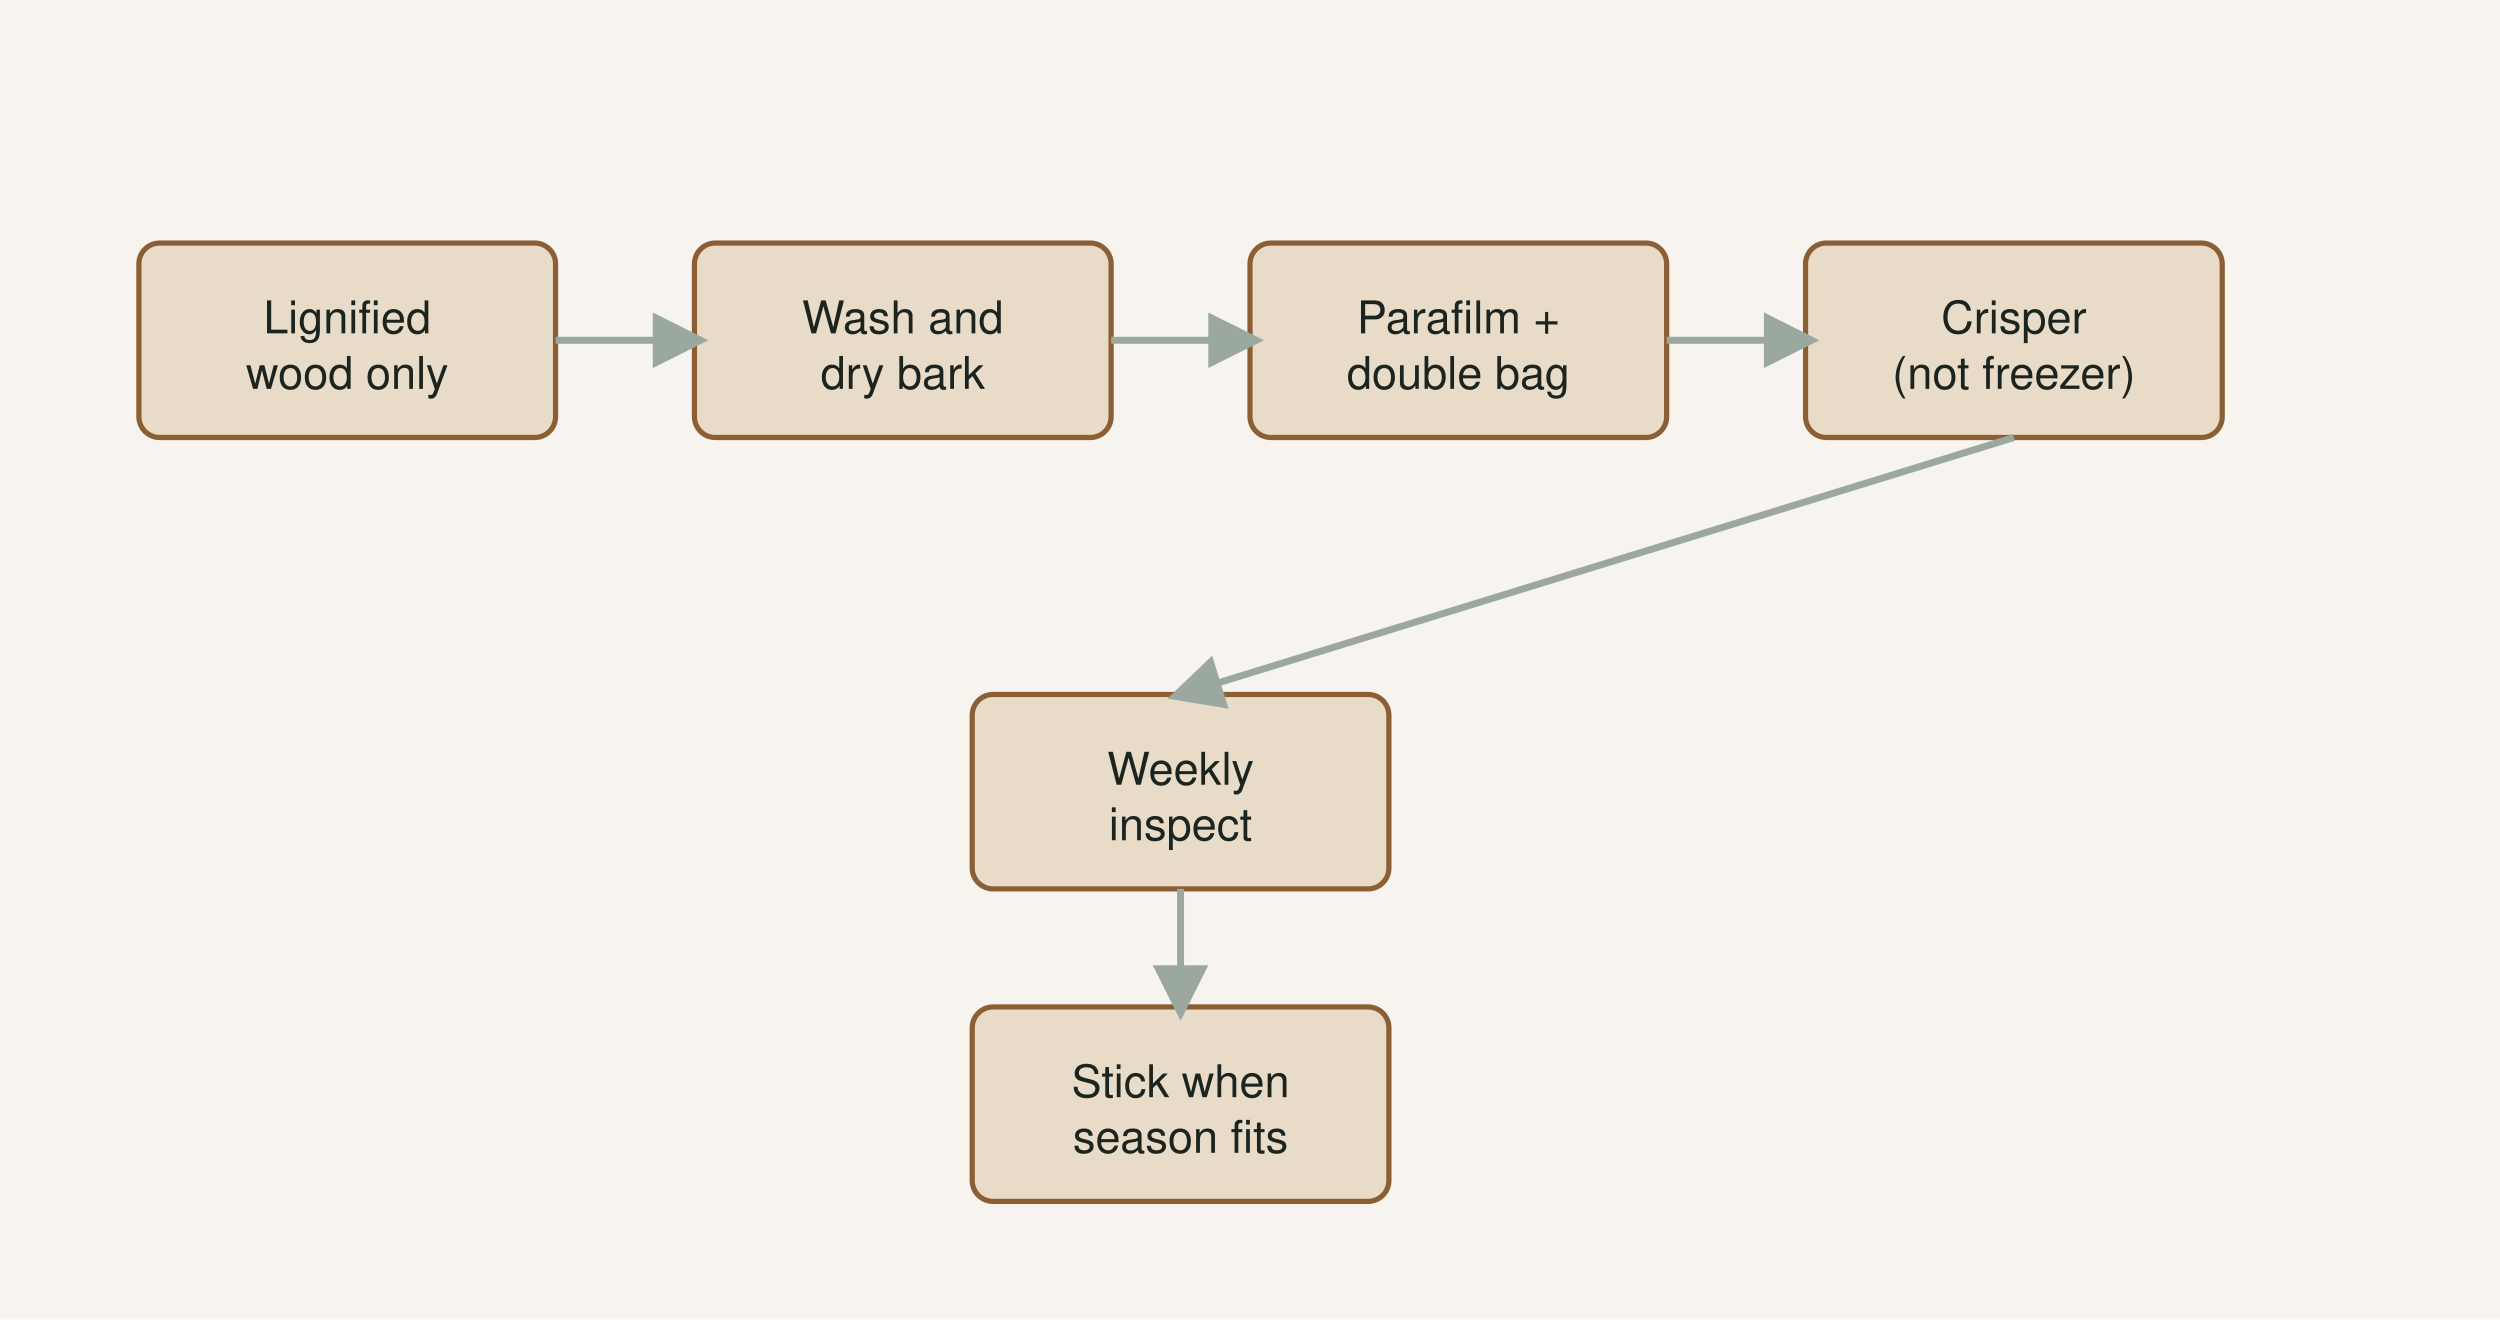
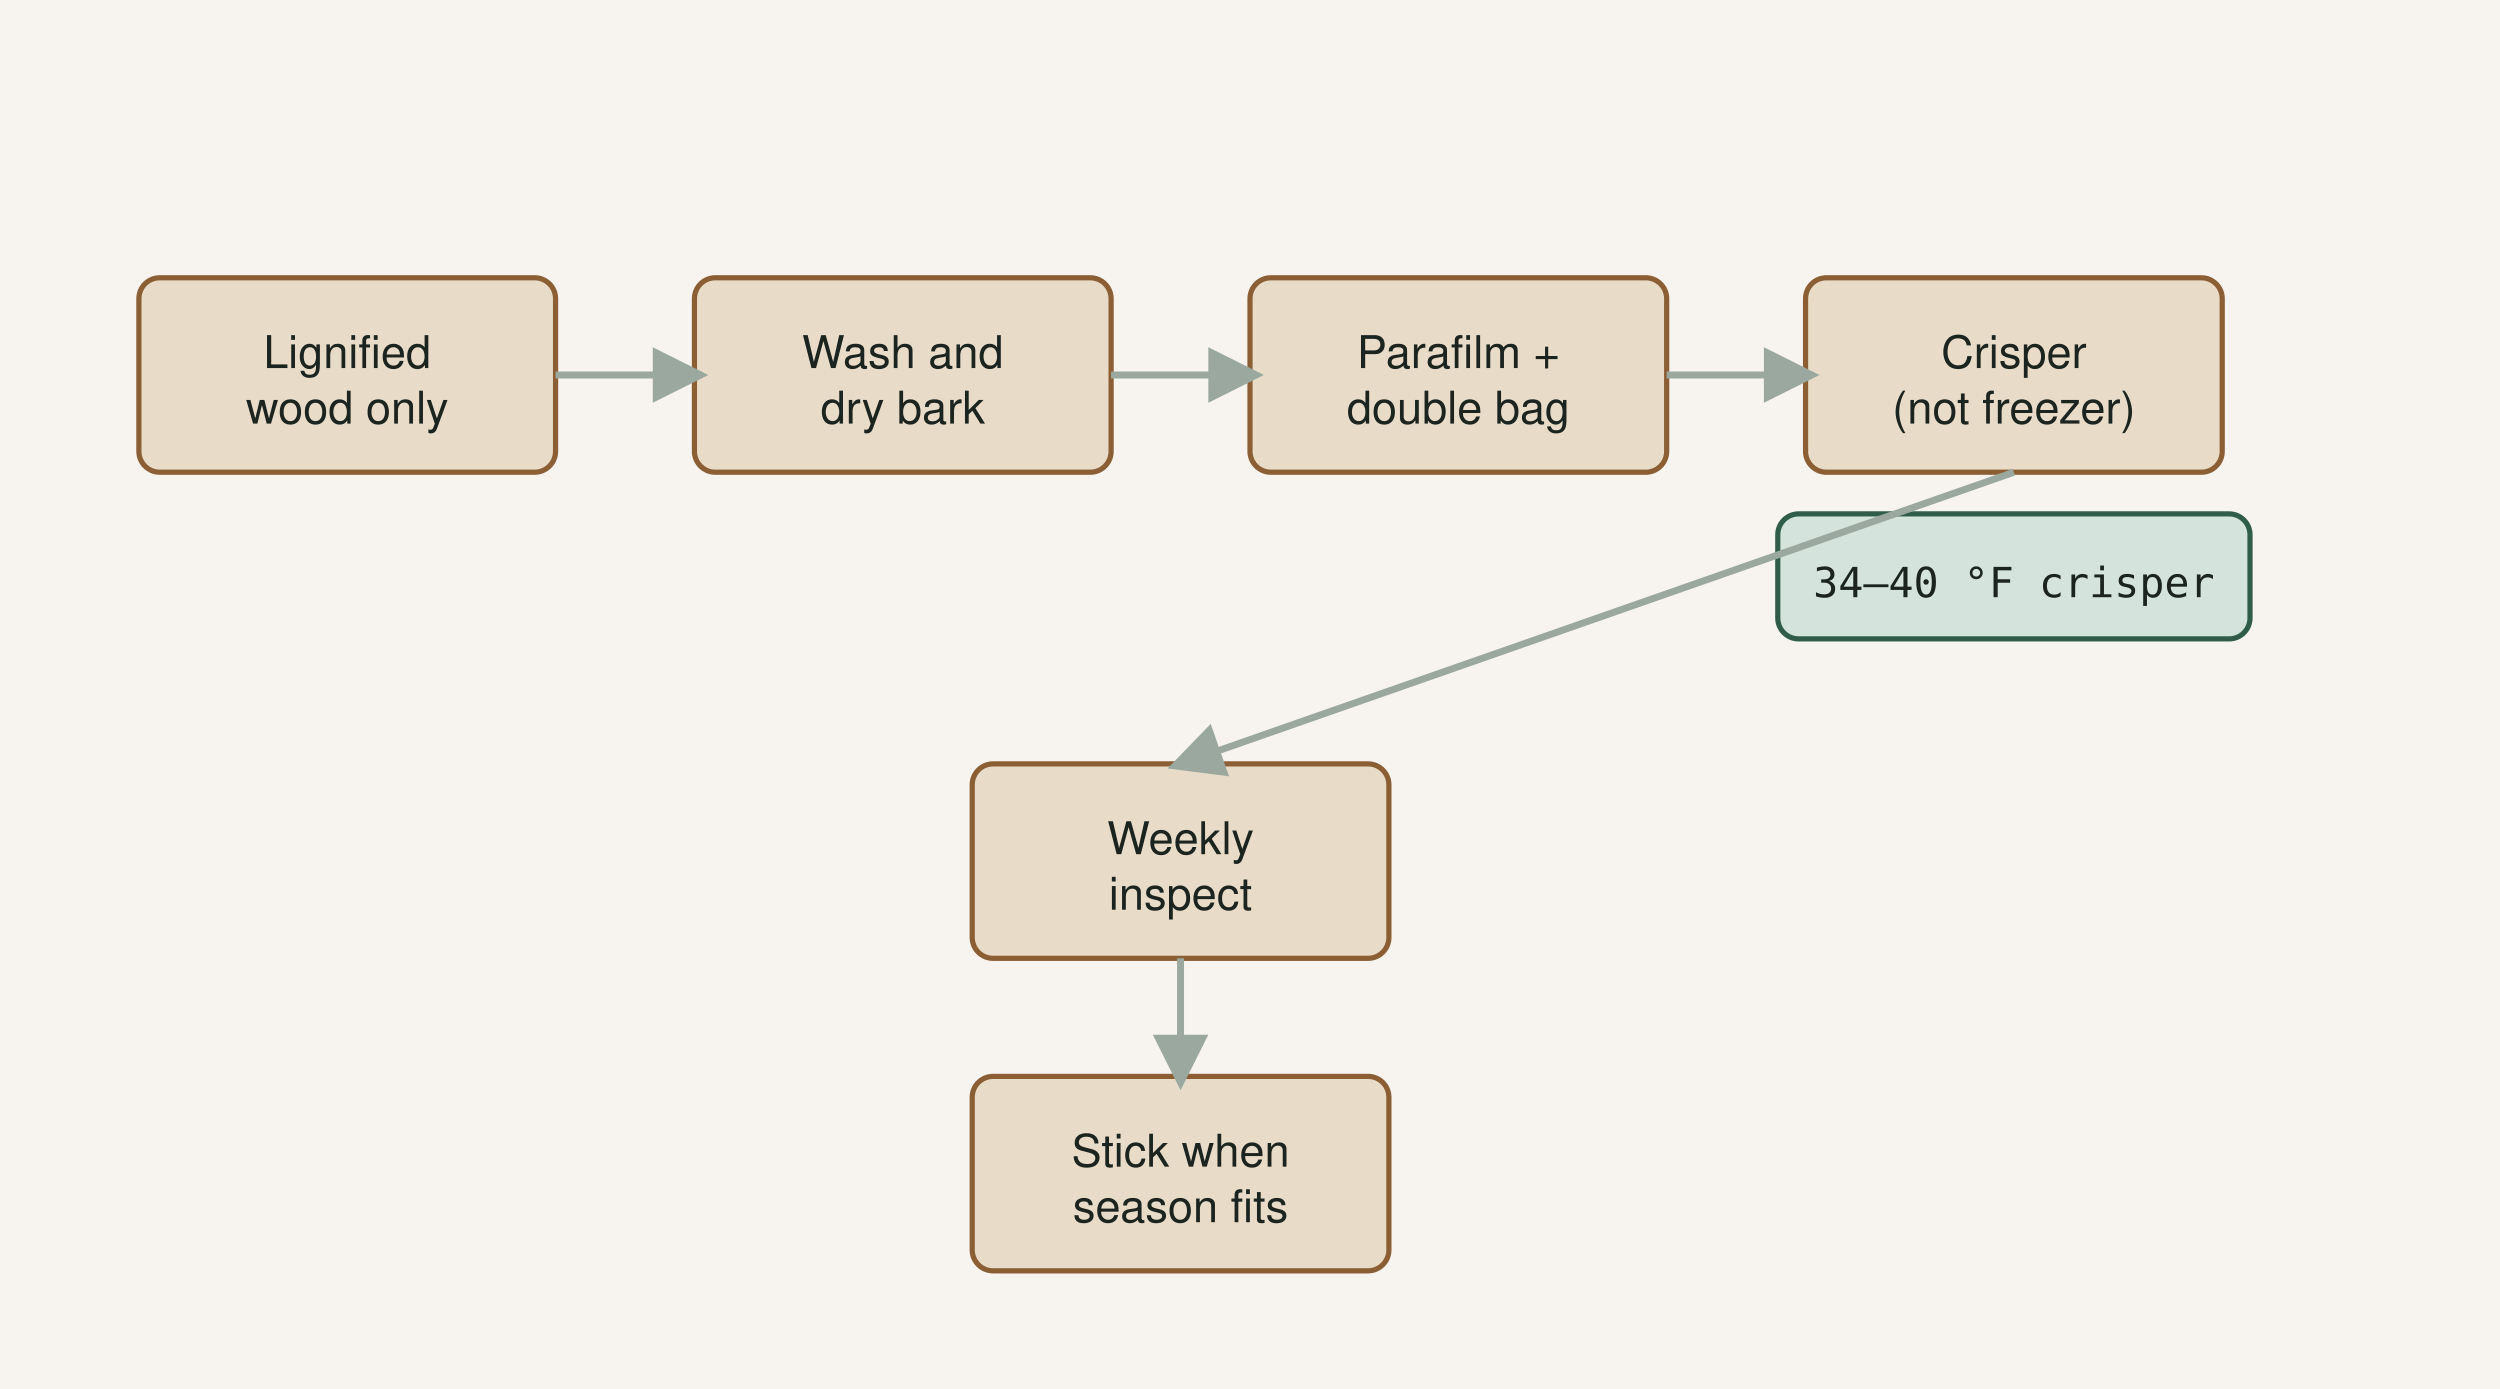
- <svg xmlns="http://www.w3.org/2000/svg" width="720" height="380" viewBox="0 0 720 380" role="img" aria-labelledby="title desc">
+ <svg xmlns="http://www.w3.org/2000/svg" width="720" height="400" viewBox="0 0 720 400" role="img" aria-labelledby="title desc">
  <rect width="100%" height="100%" fill="#f7f4ef" />
  <style>text { font-family: system-ui, 'Segoe UI', Helvetica, Arial, sans-serif; fill: #1c2420; } .label { font-size: 13px; } .small { font-size: 11px; fill: #5c6b63; } .mono { font-family: ui-monospace, Consolas, monospace; font-size: 12px; }</style>
  <defs>
    <marker id="arrowhead" markerWidth="8" markerHeight="8" refX="6" refY="4" orient="auto">
      <polygon points="0 0, 8 4, 0 8" fill="#9aa89f" />
    </marker>
  </defs>
-   <rect x="40" y="70" width="120" height="56" rx="6" fill="#e8dcc8" stroke="#8b5e34" stroke-width="1.5" />
-   <text class="label" x="100" y="96" text-anchor="middle">Lignified</text>
-   <text class="label" x="100" y="112" text-anchor="middle">wood only</text>
-   <rect x="200" y="70" width="120" height="56" rx="6" fill="#e8dcc8" stroke="#8b5e34" stroke-width="1.5" />
-   <text class="label" x="260" y="96" text-anchor="middle">Wash and</text>
-   <text class="label" x="260" y="112" text-anchor="middle">dry bark</text>
-   <rect x="360" y="70" width="120" height="56" rx="6" fill="#e8dcc8" stroke="#8b5e34" stroke-width="1.5" />
-   <text class="label" x="420" y="96" text-anchor="middle">Parafilm +</text>
-   <text class="label" x="420" y="112" text-anchor="middle">double bag</text>
-   <rect x="520" y="70" width="120" height="56" rx="6" fill="#e8dcc8" stroke="#8b5e34" stroke-width="1.5" />
-   <text class="label" x="580" y="96" text-anchor="middle">Crisper</text>
-   <text class="label" x="580" y="112" text-anchor="middle">(not freezer)</text>
-   <rect x="280" y="200" width="120" height="56" rx="6" fill="#e8dcc8" stroke="#8b5e34" stroke-width="1.5" />
-   <text class="label" x="340" y="226" text-anchor="middle">Weekly</text>
-   <text class="label" x="340" y="242" text-anchor="middle">inspect</text>
-   <rect x="280" y="290" width="120" height="56" rx="6" fill="#e8dcc8" stroke="#8b5e34" stroke-width="1.5" />
-   <text class="label" x="340" y="316" text-anchor="middle">Stick when</text>
-   <text class="label" x="340" y="332" text-anchor="middle">season fits</text>
-   <line x1="160" y1="98" x2="200" y2="98" stroke="#9aa89f" stroke-width="2" marker-end="url(#arrowhead)" />
-   <line x1="320" y1="98" x2="360" y2="98" stroke="#9aa89f" stroke-width="2" marker-end="url(#arrowhead)" />
-   <line x1="480" y1="98" x2="520" y2="98" stroke="#9aa89f" stroke-width="2" marker-end="url(#arrowhead)" />
-   <line x1="580" y1="126" x2="340" y2="200" stroke="#9aa89f" stroke-width="2" marker-end="url(#arrowhead)" />
-   <line x1="340" y1="256" x2="340" y2="290" stroke="#9aa89f" stroke-width="2" marker-end="url(#arrowhead)" />
+   <rect x="40" y="80" width="120" height="56" rx="6" fill="#e8dcc8" stroke="#8b5e34" stroke-width="1.5" />
+   <text class="label" x="100" y="106" text-anchor="middle">Lignified</text>
+   <text class="label" x="100" y="122" text-anchor="middle">wood only</text>
+   <rect x="200" y="80" width="120" height="56" rx="6" fill="#e8dcc8" stroke="#8b5e34" stroke-width="1.5" />
+   <text class="label" x="260" y="106" text-anchor="middle">Wash and</text>
+   <text class="label" x="260" y="122" text-anchor="middle">dry bark</text>
+   <rect x="360" y="80" width="120" height="56" rx="6" fill="#e8dcc8" stroke="#8b5e34" stroke-width="1.5" />
+   <text class="label" x="420" y="106" text-anchor="middle">Parafilm +</text>
+   <text class="label" x="420" y="122" text-anchor="middle">double bag</text>
+   <rect x="520" y="80" width="120" height="56" rx="6" fill="#e8dcc8" stroke="#8b5e34" stroke-width="1.5" />
+   <text class="label" x="580" y="106" text-anchor="middle">Crisper</text>
+   <text class="label" x="580" y="122" text-anchor="middle">(not freezer)</text>
+   <rect x="280" y="220" width="120" height="56" rx="6" fill="#e8dcc8" stroke="#8b5e34" stroke-width="1.5" />
+   <text class="label" x="340" y="246" text-anchor="middle">Weekly</text>
+   <text class="label" x="340" y="262" text-anchor="middle">inspect</text>
+   <rect x="280" y="310" width="120" height="56" rx="6" fill="#e8dcc8" stroke="#8b5e34" stroke-width="1.5" />
+   <text class="label" x="340" y="336" text-anchor="middle">Stick when</text>
+   <text class="label" x="340" y="352" text-anchor="middle">season fits</text>
+   <rect x="512" y="148" width="136" height="36" rx="6" fill="#d4e4dc" stroke="#2f5d4a" stroke-width="1.5" />
+   <text class="mono" x="580" y="172" text-anchor="middle">34–40 °F crisper</text>
+   <line x1="160" y1="108" x2="200" y2="108" stroke="#9aa89f" stroke-width="2" marker-end="url(#arrowhead)" />
+   <line x1="320" y1="108" x2="360" y2="108" stroke="#9aa89f" stroke-width="2" marker-end="url(#arrowhead)" />
+   <line x1="480" y1="108" x2="520" y2="108" stroke="#9aa89f" stroke-width="2" marker-end="url(#arrowhead)" />
+   <line x1="580" y1="136" x2="340" y2="220" stroke="#9aa89f" stroke-width="2" marker-end="url(#arrowhead)" />
+   <line x1="340" y1="276" x2="340" y2="310" stroke="#9aa89f" stroke-width="2" marker-end="url(#arrowhead)" />
</svg>
